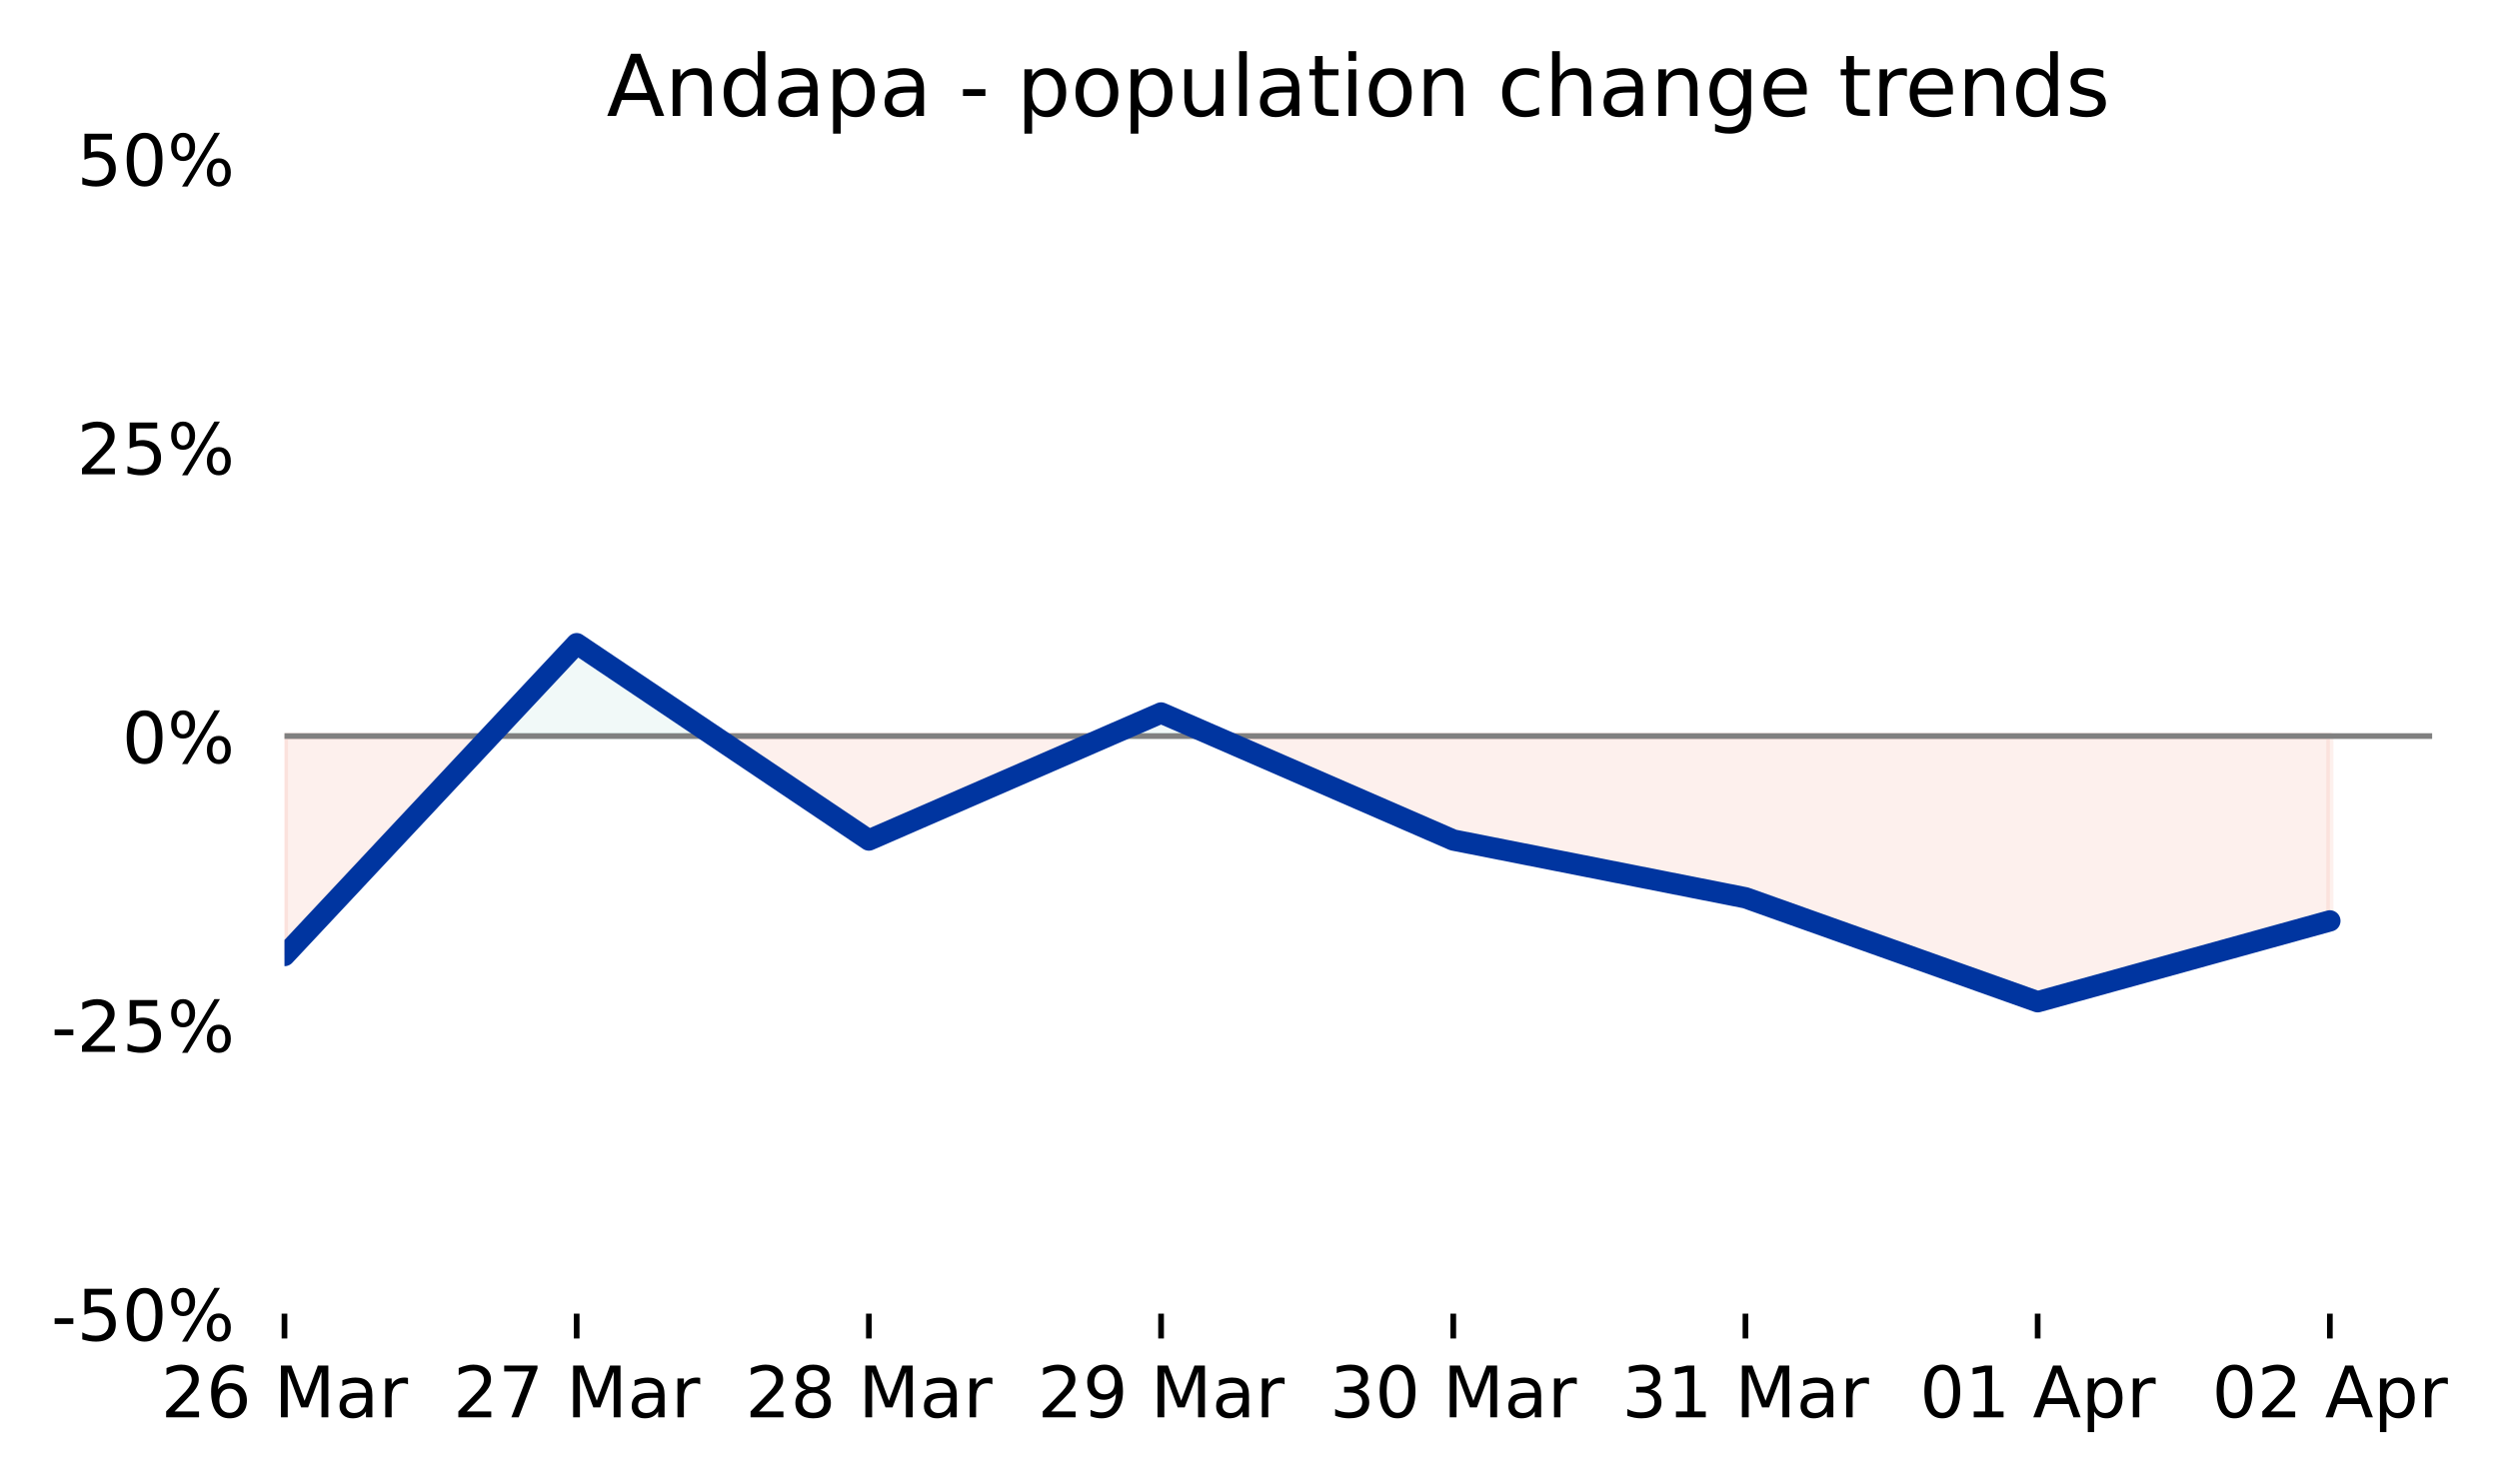
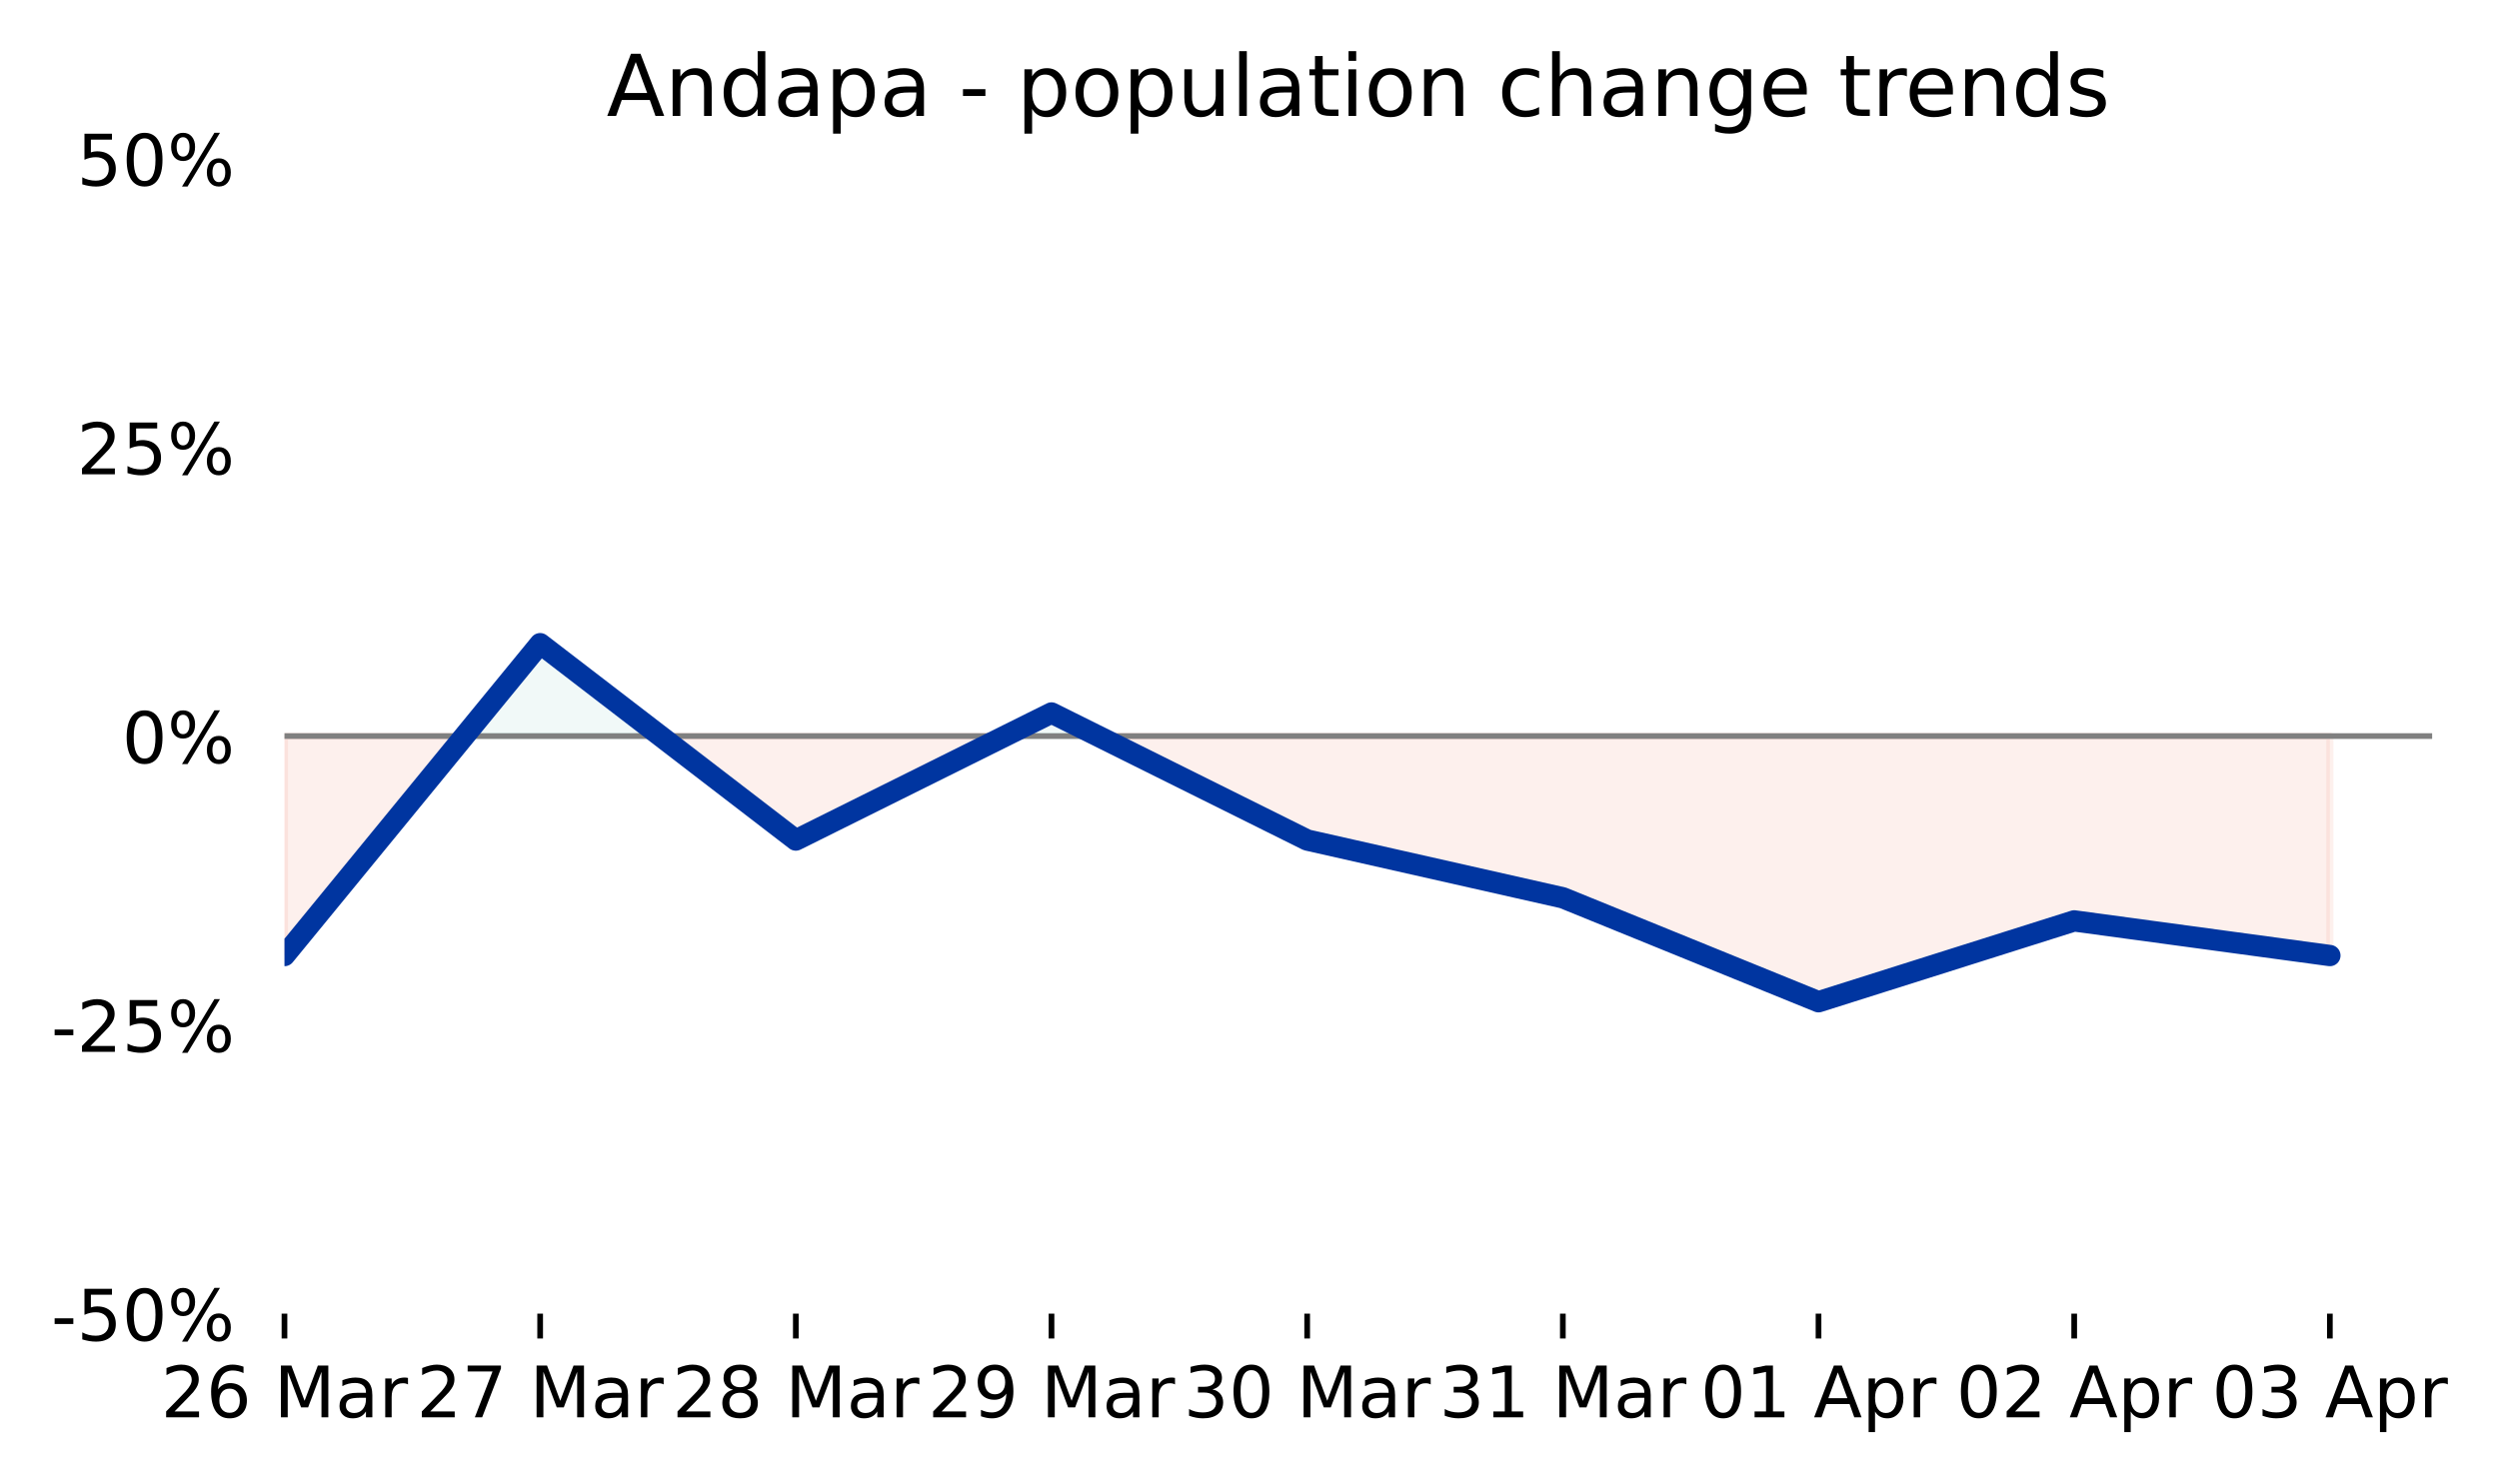
<svg xmlns="http://www.w3.org/2000/svg" xmlns:xlink="http://www.w3.org/1999/xlink" width="351.693pt" height="208.8pt" viewBox="0 0 351.693 208.8" version="1.1">
  <defs>
    <style type="text/css">*{stroke-linejoin: round; stroke-linecap: butt}</style>
  </defs>
  <g id="figure_1">
    <g id="patch_1">
      <path d="M 0 208.8  L 351.693 208.8  L 351.693 0  L 0 0  L 0 208.8  z " style="fill: none" />
    </g>
    <g id="axes_1">
      <g id="patch_2">
        <path d="M 40.034 184.922  L 342.284 184.922  L 342.284 22.318  L 40.034 22.318  L 40.034 184.922  z " style="fill: none; opacity: 0" />
      </g>
      <g id="PolyCollection_1">
-         <path d="M 68.972 103.62  L 81.157 90.612  L 100.509 103.62  L 81.157 103.62  z " clip-path="url(#p45a00456c2)" style="fill: #6ec5bc; fill-opacity: 0.1; stroke: #6ec5bc; stroke-opacity: 0.1" />
-         <path d="M 155.925 103.62  L 163.402 100.368  L 170.878 103.62  L 163.402 103.62  z " clip-path="url(#p45a00456c2)" style="fill: #6ec5bc; fill-opacity: 0.1; stroke: #6ec5bc; stroke-opacity: 0.1" />
+         <path d="M 65.355 103.62  L 76.016 90.612  L 92.949 103.62  L 76.016 103.62  z " clip-path="url(#p21f4c532fd)" style="fill: #6ec5bc; fill-opacity: 0.1; stroke: #6ec5bc; stroke-opacity: 0.1" />
+         <path d="M 141.439 103.62  L 147.981 100.368  L 154.523 103.62  L 147.981 103.62  z " clip-path="url(#p21f4c532fd)" style="fill: #6ec5bc; fill-opacity: 0.1; stroke: #6ec5bc; stroke-opacity: 0.1" />
      </g>
      <g id="PolyCollection_2">
-         <path d="M 40.034 134.515  L 40.034 134.515  L 68.972 103.62  L 40.034 103.62  z " clip-path="url(#p45a00456c2)" style="fill: #ed6b4d; fill-opacity: 0.1; stroke: #ed6b4d; stroke-opacity: 0.1" />
-         <path d="M 100.509 103.62  L 122.279 118.254  L 155.925 103.62  L 122.279 103.62  z " clip-path="url(#p45a00456c2)" style="fill: #ed6b4d; fill-opacity: 0.1; stroke: #ed6b4d; stroke-opacity: 0.1" />
-         <path d="M 170.878 103.62  L 204.524 118.254  L 245.646 126.385  L 286.769 141.019  L 327.891 129.637  L 327.891 129.637  L 327.891 103.62  L 286.769 103.62  L 245.646 103.62  L 204.524 103.62  z " clip-path="url(#p45a00456c2)" style="fill: #ed6b4d; fill-opacity: 0.1; stroke: #ed6b4d; stroke-opacity: 0.1" />
+         <path d="M 40.034 134.515  L 40.034 134.515  L 65.355 103.62  L 40.034 103.62  z " clip-path="url(#p21f4c532fd)" style="fill: #ed6b4d; fill-opacity: 0.1; stroke: #ed6b4d; stroke-opacity: 0.1" />
+         <path d="M 92.949 103.62  L 111.999 118.254  L 141.439 103.62  L 111.999 103.62  z " clip-path="url(#p21f4c532fd)" style="fill: #ed6b4d; fill-opacity: 0.1; stroke: #ed6b4d; stroke-opacity: 0.1" />
+         <path d="M 154.523 103.62  L 183.963 118.254  L 219.945 126.385  L 255.927 141.019  L 291.909 129.637  L 327.891 134.515  L 327.891 134.515  L 327.891 103.62  L 291.909 103.62  L 255.927 103.62  L 219.945 103.62  L 183.963 103.62  z " clip-path="url(#p21f4c532fd)" style="fill: #ed6b4d; fill-opacity: 0.1; stroke: #ed6b4d; stroke-opacity: 0.1" />
      </g>
      <g id="line2d_1">
-         <path d="M 40.034 103.62  L 342.284 103.62  " clip-path="url(#p45a00456c2)" style="fill: none; stroke: #808080; stroke-width: 0.8; stroke-linecap: square" />
+         <path d="M 40.034 103.62  L 342.284 103.62  " clip-path="url(#p21f4c532fd)" style="fill: none; stroke: #808080; stroke-width: 0.8; stroke-linecap: square" />
      </g>
      <g id="matplotlib.axis_1">
        <g id="xtick_1">
          <g id="line2d_2">
            <defs>
-               <path id="m5778d1664f" d="M 0 0  L 0 3.5  " style="stroke: #000000; stroke-width: 0.8" />
+               <path id="m6d3225d23e" d="M 0 0  L 0 3.5  " style="stroke: #000000; stroke-width: 0.8" />
            </defs>
            <g>
-               <use xlink:href="#m5778d1664f" x="40.034" y="184.922" style="stroke: #000000; stroke-width: 0.8" />
+               <use xlink:href="#m6d3225d23e" x="40.034" y="184.922" style="stroke: #000000; stroke-width: 0.8" />
            </g>
          </g>
          <g id="text_1">
            <g transform="translate(22.64922 199.5203) scale(0.1 -0.1)">
              <defs>
                <path id="DejaVuSans-32" d="M 1228 531  L 3431 531  L 3431 0  L 469 0  L 469 531  Q 828 903 1448 1529  Q 2069 2156 2228 2338  Q 2531 2678 2651 2914  Q 2772 3150 2772 3378  Q 2772 3750 2511 3984  Q 2250 4219 1831 4219  Q 1534 4219 1204 4116  Q 875 4013 500 3803  L 500 4441  Q 881 4594 1212 4672  Q 1544 4750 1819 4750  Q 2544 4750 2975 4387  Q 3406 4025 3406 3419  Q 3406 3131 3298 2873  Q 3191 2616 2906 2266  Q 2828 2175 2409 1742  Q 1991 1309 1228 531  z " transform="scale(0.015625)" />
                <path id="DejaVuSans-36" d="M 2113 2584  Q 1688 2584 1439 2293  Q 1191 2003 1191 1497  Q 1191 994 1439 701  Q 1688 409 2113 409  Q 2538 409 2786 701  Q 3034 994 3034 1497  Q 3034 2003 2786 2293  Q 2538 2584 2113 2584  z M 3366 4563  L 3366 3988  Q 3128 4100 2886 4159  Q 2644 4219 2406 4219  Q 1781 4219 1451 3797  Q 1122 3375 1075 2522  Q 1259 2794 1537 2939  Q 1816 3084 2150 3084  Q 2853 3084 3261 2657  Q 3669 2231 3669 1497  Q 3669 778 3244 343  Q 2819 -91 2113 -91  Q 1303 -91 875 529  Q 447 1150 447 2328  Q 447 3434 972 4092  Q 1497 4750 2381 4750  Q 2619 4750 2861 4703  Q 3103 4656 3366 4563  z " transform="scale(0.015625)" />
                <path id="DejaVuSans-20" transform="scale(0.015625)" />
                <path id="DejaVuSans-4d" d="M 628 4666  L 1569 4666  L 2759 1491  L 3956 4666  L 4897 4666  L 4897 0  L 4281 0  L 4281 4097  L 3078 897  L 2444 897  L 1241 4097  L 1241 0  L 628 0  L 628 4666  z " transform="scale(0.015625)" />
                <path id="DejaVuSans-61" d="M 2194 1759  Q 1497 1759 1228 1600  Q 959 1441 959 1056  Q 959 750 1161 570  Q 1363 391 1709 391  Q 2188 391 2477 730  Q 2766 1069 2766 1631  L 2766 1759  L 2194 1759  z M 3341 1997  L 3341 0  L 2766 0  L 2766 531  Q 2569 213 2275 61  Q 1981 -91 1556 -91  Q 1019 -91 701 211  Q 384 513 384 1019  Q 384 1609 779 1909  Q 1175 2209 1959 2209  L 2766 2209  L 2766 2266  Q 2766 2663 2505 2880  Q 2244 3097 1772 3097  Q 1472 3097 1187 3025  Q 903 2953 641 2809  L 641 3341  Q 956 3463 1253 3523  Q 1550 3584 1831 3584  Q 2591 3584 2966 3190  Q 3341 2797 3341 1997  z " transform="scale(0.015625)" />
                <path id="DejaVuSans-72" d="M 2631 2963  Q 2534 3019 2420 3045  Q 2306 3072 2169 3072  Q 1681 3072 1420 2755  Q 1159 2438 1159 1844  L 1159 0  L 581 0  L 581 3500  L 1159 3500  L 1159 2956  Q 1341 3275 1631 3429  Q 1922 3584 2338 3584  Q 2397 3584 2469 3576  Q 2541 3569 2628 3553  L 2631 2963  z " transform="scale(0.015625)" />
              </defs>
              <use xlink:href="#DejaVuSans-32" />
              <use xlink:href="#DejaVuSans-36" x="63.623" />
              <use xlink:href="#DejaVuSans-20" x="127.246" />
              <use xlink:href="#DejaVuSans-4d" x="159.033" />
              <use xlink:href="#DejaVuSans-61" x="245.312" />
              <use xlink:href="#DejaVuSans-72" x="306.592" />
            </g>
          </g>
        </g>
        <g id="xtick_2">
          <g id="line2d_3">
            <g>
-               <use xlink:href="#m5778d1664f" x="81.157" y="184.922" style="stroke: #000000; stroke-width: 0.8" />
+               <use xlink:href="#m6d3225d23e" x="76.016" y="184.922" style="stroke: #000000; stroke-width: 0.8" />
            </g>
          </g>
          <g id="text_2">
-             <g transform="translate(63.77164 199.5203) scale(0.1 -0.1)">
+             <g transform="translate(58.63133 199.5203) scale(0.1 -0.1)">
              <defs>
                <path id="DejaVuSans-37" d="M 525 4666  L 3525 4666  L 3525 4397  L 1831 0  L 1172 0  L 2766 4134  L 525 4134  L 525 4666  z " transform="scale(0.015625)" />
              </defs>
              <use xlink:href="#DejaVuSans-32" />
              <use xlink:href="#DejaVuSans-37" x="63.623" />
              <use xlink:href="#DejaVuSans-20" x="127.246" />
              <use xlink:href="#DejaVuSans-4d" x="159.033" />
              <use xlink:href="#DejaVuSans-61" x="245.312" />
              <use xlink:href="#DejaVuSans-72" x="306.592" />
            </g>
          </g>
        </g>
        <g id="xtick_3">
          <g id="line2d_4">
            <g>
-               <use xlink:href="#m5778d1664f" x="122.279" y="184.922" style="stroke: #000000; stroke-width: 0.8" />
+               <use xlink:href="#m6d3225d23e" x="111.999" y="184.922" style="stroke: #000000; stroke-width: 0.8" />
            </g>
          </g>
          <g id="text_3">
-             <g transform="translate(104.8941 199.5203) scale(0.1 -0.1)">
+             <g transform="translate(94.61345 199.5203) scale(0.1 -0.1)">
              <defs>
                <path id="DejaVuSans-38" d="M 2034 2216  Q 1584 2216 1326 1975  Q 1069 1734 1069 1313  Q 1069 891 1326 650  Q 1584 409 2034 409  Q 2484 409 2743 651  Q 3003 894 3003 1313  Q 3003 1734 2745 1975  Q 2488 2216 2034 2216  z M 1403 2484  Q 997 2584 770 2862  Q 544 3141 544 3541  Q 544 4100 942 4425  Q 1341 4750 2034 4750  Q 2731 4750 3128 4425  Q 3525 4100 3525 3541  Q 3525 3141 3298 2862  Q 3072 2584 2669 2484  Q 3125 2378 3379 2068  Q 3634 1759 3634 1313  Q 3634 634 3220 271  Q 2806 -91 2034 -91  Q 1263 -91 848 271  Q 434 634 434 1313  Q 434 1759 690 2068  Q 947 2378 1403 2484  z M 1172 3481  Q 1172 3119 1398 2916  Q 1625 2713 2034 2713  Q 2441 2713 2670 2916  Q 2900 3119 2900 3481  Q 2900 3844 2670 4047  Q 2441 4250 2034 4250  Q 1625 4250 1398 4047  Q 1172 3844 1172 3481  z " transform="scale(0.015625)" />
              </defs>
              <use xlink:href="#DejaVuSans-32" />
              <use xlink:href="#DejaVuSans-38" x="63.623" />
              <use xlink:href="#DejaVuSans-20" x="127.246" />
              <use xlink:href="#DejaVuSans-4d" x="159.033" />
              <use xlink:href="#DejaVuSans-61" x="245.312" />
              <use xlink:href="#DejaVuSans-72" x="306.592" />
            </g>
          </g>
        </g>
        <g id="xtick_4">
          <g id="line2d_5">
            <g>
-               <use xlink:href="#m5778d1664f" x="163.402" y="184.922" style="stroke: #000000; stroke-width: 0.8" />
+               <use xlink:href="#m6d3225d23e" x="147.981" y="184.922" style="stroke: #000000; stroke-width: 0.8" />
            </g>
          </g>
          <g id="text_4">
-             <g transform="translate(146.0165 199.5203) scale(0.1 -0.1)">
+             <g transform="translate(130.5956 199.5203) scale(0.1 -0.1)">
              <defs>
                <path id="DejaVuSans-39" d="M 703 97  L 703 672  Q 941 559 1184 500  Q 1428 441 1663 441  Q 2288 441 2617 861  Q 2947 1281 2994 2138  Q 2813 1869 2534 1725  Q 2256 1581 1919 1581  Q 1219 1581 811 2004  Q 403 2428 403 3163  Q 403 3881 828 4315  Q 1253 4750 1959 4750  Q 2769 4750 3195 4129  Q 3622 3509 3622 2328  Q 3622 1225 3098 567  Q 2575 -91 1691 -91  Q 1453 -91 1209 -44  Q 966 3 703 97  z M 1959 2075  Q 2384 2075 2632 2365  Q 2881 2656 2881 3163  Q 2881 3666 2632 3958  Q 2384 4250 1959 4250  Q 1534 4250 1286 3958  Q 1038 3666 1038 3163  Q 1038 2656 1286 2365  Q 1534 2075 1959 2075  z " transform="scale(0.015625)" />
              </defs>
              <use xlink:href="#DejaVuSans-32" />
              <use xlink:href="#DejaVuSans-39" x="63.623" />
              <use xlink:href="#DejaVuSans-20" x="127.246" />
              <use xlink:href="#DejaVuSans-4d" x="159.033" />
              <use xlink:href="#DejaVuSans-61" x="245.312" />
              <use xlink:href="#DejaVuSans-72" x="306.592" />
            </g>
          </g>
        </g>
        <g id="xtick_5">
          <g id="line2d_6">
            <g>
-               <use xlink:href="#m5778d1664f" x="204.524" y="184.922" style="stroke: #000000; stroke-width: 0.8" />
+               <use xlink:href="#m6d3225d23e" x="183.963" y="184.922" style="stroke: #000000; stroke-width: 0.8" />
            </g>
          </g>
          <g id="text_5">
-             <g transform="translate(187.1389 199.5203) scale(0.1 -0.1)">
+             <g transform="translate(166.5777 199.5203) scale(0.1 -0.1)">
              <defs>
                <path id="DejaVuSans-33" d="M 2597 2516  Q 3050 2419 3304 2112  Q 3559 1806 3559 1356  Q 3559 666 3084 287  Q 2609 -91 1734 -91  Q 1441 -91 1130 -33  Q 819 25 488 141  L 488 750  Q 750 597 1062 519  Q 1375 441 1716 441  Q 2309 441 2620 675  Q 2931 909 2931 1356  Q 2931 1769 2642 2001  Q 2353 2234 1838 2234  L 1294 2234  L 1294 2753  L 1863 2753  Q 2328 2753 2575 2939  Q 2822 3125 2822 3475  Q 2822 3834 2567 4026  Q 2313 4219 1838 4219  Q 1578 4219 1281 4162  Q 984 4106 628 3988  L 628 4550  Q 988 4650 1302 4700  Q 1616 4750 1894 4750  Q 2613 4750 3031 4423  Q 3450 4097 3450 3541  Q 3450 3153 3228 2886  Q 3006 2619 2597 2516  z " transform="scale(0.015625)" />
                <path id="DejaVuSans-30" d="M 2034 4250  Q 1547 4250 1301 3770  Q 1056 3291 1056 2328  Q 1056 1369 1301 889  Q 1547 409 2034 409  Q 2525 409 2770 889  Q 3016 1369 3016 2328  Q 3016 3291 2770 3770  Q 2525 4250 2034 4250  z M 2034 4750  Q 2819 4750 3233 4129  Q 3647 3509 3647 2328  Q 3647 1150 3233 529  Q 2819 -91 2034 -91  Q 1250 -91 836 529  Q 422 1150 422 2328  Q 422 3509 836 4129  Q 1250 4750 2034 4750  z " transform="scale(0.015625)" />
              </defs>
              <use xlink:href="#DejaVuSans-33" />
              <use xlink:href="#DejaVuSans-30" x="63.623" />
              <use xlink:href="#DejaVuSans-20" x="127.246" />
              <use xlink:href="#DejaVuSans-4d" x="159.033" />
              <use xlink:href="#DejaVuSans-61" x="245.312" />
              <use xlink:href="#DejaVuSans-72" x="306.592" />
            </g>
          </g>
        </g>
        <g id="xtick_6">
          <g id="line2d_7">
            <g>
-               <use xlink:href="#m5778d1664f" x="245.646" y="184.922" style="stroke: #000000; stroke-width: 0.8" />
+               <use xlink:href="#m6d3225d23e" x="219.945" y="184.922" style="stroke: #000000; stroke-width: 0.8" />
            </g>
          </g>
          <g id="text_6">
-             <g transform="translate(228.2613 199.5203) scale(0.1 -0.1)">
+             <g transform="translate(202.5598 199.5203) scale(0.1 -0.1)">
              <defs>
                <path id="DejaVuSans-31" d="M 794 531  L 1825 531  L 1825 4091  L 703 3866  L 703 4441  L 1819 4666  L 2450 4666  L 2450 531  L 3481 531  L 3481 0  L 794 0  L 794 531  z " transform="scale(0.015625)" />
              </defs>
              <use xlink:href="#DejaVuSans-33" />
              <use xlink:href="#DejaVuSans-31" x="63.623" />
              <use xlink:href="#DejaVuSans-20" x="127.246" />
              <use xlink:href="#DejaVuSans-4d" x="159.033" />
              <use xlink:href="#DejaVuSans-61" x="245.312" />
              <use xlink:href="#DejaVuSans-72" x="306.592" />
            </g>
          </g>
        </g>
        <g id="xtick_7">
          <g id="line2d_8">
            <g>
-               <use xlink:href="#m5778d1664f" x="286.769" y="184.922" style="stroke: #000000; stroke-width: 0.8" />
+               <use xlink:href="#m6d3225d23e" x="255.927" y="184.922" style="stroke: #000000; stroke-width: 0.8" />
            </g>
          </g>
          <g id="text_7">
-             <g transform="translate(270.1673 199.5203) scale(0.1 -0.1)">
+             <g transform="translate(239.3255 199.5203) scale(0.1 -0.1)">
              <defs>
                <path id="DejaVuSans-41" d="M 2188 4044  L 1331 1722  L 3047 1722  L 2188 4044  z M 1831 4666  L 2547 4666  L 4325 0  L 3669 0  L 3244 1197  L 1141 1197  L 716 0  L 50 0  L 1831 4666  z " transform="scale(0.015625)" />
                <path id="DejaVuSans-70" d="M 1159 525  L 1159 -1331  L 581 -1331  L 581 3500  L 1159 3500  L 1159 2969  Q 1341 3281 1617 3432  Q 1894 3584 2278 3584  Q 2916 3584 3314 3078  Q 3713 2572 3713 1747  Q 3713 922 3314 415  Q 2916 -91 2278 -91  Q 1894 -91 1617 61  Q 1341 213 1159 525  z M 3116 1747  Q 3116 2381 2855 2742  Q 2594 3103 2138 3103  Q 1681 3103 1420 2742  Q 1159 2381 1159 1747  Q 1159 1113 1420 752  Q 1681 391 2138 391  Q 2594 391 2855 752  Q 3116 1113 3116 1747  z " transform="scale(0.015625)" />
              </defs>
              <use xlink:href="#DejaVuSans-30" />
              <use xlink:href="#DejaVuSans-31" x="63.623" />
              <use xlink:href="#DejaVuSans-20" x="127.246" />
              <use xlink:href="#DejaVuSans-41" x="159.033" />
              <use xlink:href="#DejaVuSans-70" x="227.441" />
              <use xlink:href="#DejaVuSans-72" x="290.918" />
            </g>
          </g>
        </g>
        <g id="xtick_8">
          <g id="line2d_9">
            <g>
-               <use xlink:href="#m5778d1664f" x="327.891" y="184.922" style="stroke: #000000; stroke-width: 0.8" />
+               <use xlink:href="#m6d3225d23e" x="291.909" y="184.922" style="stroke: #000000; stroke-width: 0.8" />
            </g>
          </g>
          <g id="text_8">
-             <g transform="translate(311.2897 199.5203) scale(0.1 -0.1)">
+             <g transform="translate(275.3076 199.5203) scale(0.1 -0.1)">
              <use xlink:href="#DejaVuSans-30" />
              <use xlink:href="#DejaVuSans-32" x="63.623" />
              <use xlink:href="#DejaVuSans-20" x="127.246" />
              <use xlink:href="#DejaVuSans-41" x="159.033" />
              <use xlink:href="#DejaVuSans-70" x="227.441" />
              <use xlink:href="#DejaVuSans-72" x="290.918" />
            </g>
          </g>
        </g>
+         <g id="xtick_9">
+           <g id="line2d_10">
+             <g>
+               <use xlink:href="#m6d3225d23e" x="327.891" y="184.922" style="stroke: #000000; stroke-width: 0.8" />
+             </g>
+           </g>
+           <g id="text_9">
+             <g transform="translate(311.2897 199.5203) scale(0.1 -0.1)">
+               <use xlink:href="#DejaVuSans-30" />
+               <use xlink:href="#DejaVuSans-33" x="63.623" />
+               <use xlink:href="#DejaVuSans-20" x="127.246" />
+               <use xlink:href="#DejaVuSans-41" x="159.033" />
+               <use xlink:href="#DejaVuSans-70" x="227.441" />
+               <use xlink:href="#DejaVuSans-72" x="290.918" />
+             </g>
+           </g>
+         </g>
      </g>
      <g id="matplotlib.axis_2">
        <g id="ytick_1">
-           <g id="text_9">
+           <g id="text_10">
            <g transform="translate(7.2 188.7211) scale(0.1 -0.1)">
              <defs>
                <path id="DejaVuSans-2d" d="M 313 2009  L 1997 2009  L 1997 1497  L 313 1497  L 313 2009  z " transform="scale(0.015625)" />
                <path id="DejaVuSans-35" d="M 691 4666  L 3169 4666  L 3169 4134  L 1269 4134  L 1269 2991  Q 1406 3038 1543 3061  Q 1681 3084 1819 3084  Q 2600 3084 3056 2656  Q 3513 2228 3513 1497  Q 3513 744 3044 326  Q 2575 -91 1722 -91  Q 1428 -91 1123 -41  Q 819 9 494 109  L 494 744  Q 775 591 1075 516  Q 1375 441 1709 441  Q 2250 441 2565 725  Q 2881 1009 2881 1497  Q 2881 1984 2565 2268  Q 2250 2553 1709 2553  Q 1456 2553 1204 2497  Q 953 2441 691 2322  L 691 4666  z " transform="scale(0.015625)" />
                <path id="DejaVuSans-25" d="M 4653 2053  Q 4381 2053 4226 1822  Q 4072 1591 4072 1178  Q 4072 772 4226 539  Q 4381 306 4653 306  Q 4919 306 5073 539  Q 5228 772 5228 1178  Q 5228 1588 5073 1820  Q 4919 2053 4653 2053  z M 4653 2450  Q 5147 2450 5437 2106  Q 5728 1763 5728 1178  Q 5728 594 5436 251  Q 5144 -91 4653 -91  Q 4153 -91 3862 251  Q 3572 594 3572 1178  Q 3572 1766 3864 2108  Q 4156 2450 4653 2450  z M 1428 4353  Q 1159 4353 1004 4120  Q 850 3888 850 3481  Q 850 3069 1003 2837  Q 1156 2606 1428 2606  Q 1700 2606 1854 2837  Q 2009 3069 2009 3481  Q 2009 3884 1853 4118  Q 1697 4353 1428 4353  z M 4250 4750  L 4750 4750  L 1831 -91  L 1331 -91  L 4250 4750  z M 1428 4750  Q 1922 4750 2215 4408  Q 2509 4066 2509 3481  Q 2509 2891 2217 2550  Q 1925 2209 1428 2209  Q 931 2209 642 2551  Q 353 2894 353 3481  Q 353 4063 643 4406  Q 934 4750 1428 4750  z " transform="scale(0.015625)" />
              </defs>
              <use xlink:href="#DejaVuSans-2d" />
              <use xlink:href="#DejaVuSans-35" x="36.084" />
              <use xlink:href="#DejaVuSans-30" x="99.707" />
              <use xlink:href="#DejaVuSans-25" x="163.33" />
            </g>
          </g>
        </g>
        <g id="ytick_2">
-           <g id="text_10">
+           <g id="text_11">
            <g transform="translate(7.2 148.0702) scale(0.1 -0.1)">
              <use xlink:href="#DejaVuSans-2d" />
              <use xlink:href="#DejaVuSans-32" x="36.084" />
              <use xlink:href="#DejaVuSans-35" x="99.707" />
              <use xlink:href="#DejaVuSans-25" x="163.33" />
            </g>
          </g>
        </g>
        <g id="ytick_3">
-           <g id="text_11">
+           <g id="text_12">
            <g transform="translate(17.17031 107.4192) scale(0.1 -0.1)">
              <use xlink:href="#DejaVuSans-30" />
              <use xlink:href="#DejaVuSans-25" x="63.623" />
            </g>
          </g>
        </g>
        <g id="ytick_4">
-           <g id="text_12">
+           <g id="text_13">
            <g transform="translate(10.80781 66.76828) scale(0.1 -0.1)">
              <use xlink:href="#DejaVuSans-32" />
              <use xlink:href="#DejaVuSans-35" x="63.623" />
              <use xlink:href="#DejaVuSans-25" x="127.246" />
            </g>
          </g>
        </g>
        <g id="ytick_5">
-           <g id="text_13">
+           <g id="text_14">
            <g transform="translate(10.80781 26.11734) scale(0.1 -0.1)">
              <use xlink:href="#DejaVuSans-35" />
              <use xlink:href="#DejaVuSans-30" x="63.623" />
              <use xlink:href="#DejaVuSans-25" x="127.246" />
            </g>
          </g>
        </g>
      </g>
-       <g id="line2d_10">
-         <path d="M 40.034 134.515  L 81.157 90.612  L 122.279 118.254  L 163.402 100.368  L 204.524 118.254  L 245.646 126.385  L 286.769 141.019  L 327.891 129.637  " clip-path="url(#p45a00456c2)" style="fill: none; stroke: #0035a0; stroke-width: 3; stroke-linecap: round" />
-       </g>
-       <g id="text_14">
+       <g id="line2d_11">
+         <path d="M 40.034 134.515  L 76.016 90.612  L 111.999 118.254  L 147.981 100.368  L 183.963 118.254  L 219.945 126.385  L 255.927 141.019  L 291.909 129.637  L 327.891 134.515  " clip-path="url(#p21f4c532fd)" style="fill: none; stroke: #0035a0; stroke-width: 3; stroke-linecap: round" />
+       </g>
+       <g id="text_15">
        <g transform="translate(85.3652 16.31812) scale(0.12 -0.12)">
          <defs>
            <path id="DejaVuSans-6e" d="M 3513 2113  L 3513 0  L 2938 0  L 2938 2094  Q 2938 2591 2744 2837  Q 2550 3084 2163 3084  Q 1697 3084 1428 2787  Q 1159 2491 1159 1978  L 1159 0  L 581 0  L 581 3500  L 1159 3500  L 1159 2956  Q 1366 3272 1645 3428  Q 1925 3584 2291 3584  Q 2894 3584 3203 3211  Q 3513 2838 3513 2113  z " transform="scale(0.015625)" />
            <path id="DejaVuSans-64" d="M 2906 2969  L 2906 4863  L 3481 4863  L 3481 0  L 2906 0  L 2906 525  Q 2725 213 2448 61  Q 2172 -91 1784 -91  Q 1150 -91 751 415  Q 353 922 353 1747  Q 353 2572 751 3078  Q 1150 3584 1784 3584  Q 2172 3584 2448 3432  Q 2725 3281 2906 2969  z M 947 1747  Q 947 1113 1208 752  Q 1469 391 1925 391  Q 2381 391 2643 752  Q 2906 1113 2906 1747  Q 2906 2381 2643 2742  Q 2381 3103 1925 3103  Q 1469 3103 1208 2742  Q 947 2381 947 1747  z " transform="scale(0.015625)" />
            <path id="DejaVuSans-6f" d="M 1959 3097  Q 1497 3097 1228 2736  Q 959 2375 959 1747  Q 959 1119 1226 758  Q 1494 397 1959 397  Q 2419 397 2687 759  Q 2956 1122 2956 1747  Q 2956 2369 2687 2733  Q 2419 3097 1959 3097  z M 1959 3584  Q 2709 3584 3137 3096  Q 3566 2609 3566 1747  Q 3566 888 3137 398  Q 2709 -91 1959 -91  Q 1206 -91 779 398  Q 353 888 353 1747  Q 353 2609 779 3096  Q 1206 3584 1959 3584  z " transform="scale(0.015625)" />
            <path id="DejaVuSans-75" d="M 544 1381  L 544 3500  L 1119 3500  L 1119 1403  Q 1119 906 1312 657  Q 1506 409 1894 409  Q 2359 409 2629 706  Q 2900 1003 2900 1516  L 2900 3500  L 3475 3500  L 3475 0  L 2900 0  L 2900 538  Q 2691 219 2414 64  Q 2138 -91 1772 -91  Q 1169 -91 856 284  Q 544 659 544 1381  z M 1991 3584  L 1991 3584  z " transform="scale(0.015625)" />
            <path id="DejaVuSans-6c" d="M 603 4863  L 1178 4863  L 1178 0  L 603 0  L 603 4863  z " transform="scale(0.015625)" />
            <path id="DejaVuSans-74" d="M 1172 4494  L 1172 3500  L 2356 3500  L 2356 3053  L 1172 3053  L 1172 1153  Q 1172 725 1289 603  Q 1406 481 1766 481  L 2356 481  L 2356 0  L 1766 0  Q 1100 0 847 248  Q 594 497 594 1153  L 594 3053  L 172 3053  L 172 3500  L 594 3500  L 594 4494  L 1172 4494  z " transform="scale(0.015625)" />
            <path id="DejaVuSans-69" d="M 603 3500  L 1178 3500  L 1178 0  L 603 0  L 603 3500  z M 603 4863  L 1178 4863  L 1178 4134  L 603 4134  L 603 4863  z " transform="scale(0.015625)" />
            <path id="DejaVuSans-63" d="M 3122 3366  L 3122 2828  Q 2878 2963 2633 3030  Q 2388 3097 2138 3097  Q 1578 3097 1268 2742  Q 959 2388 959 1747  Q 959 1106 1268 751  Q 1578 397 2138 397  Q 2388 397 2633 464  Q 2878 531 3122 666  L 3122 134  Q 2881 22 2623 -34  Q 2366 -91 2075 -91  Q 1284 -91 818 406  Q 353 903 353 1747  Q 353 2603 823 3093  Q 1294 3584 2113 3584  Q 2378 3584 2631 3529  Q 2884 3475 3122 3366  z " transform="scale(0.015625)" />
            <path id="DejaVuSans-68" d="M 3513 2113  L 3513 0  L 2938 0  L 2938 2094  Q 2938 2591 2744 2837  Q 2550 3084 2163 3084  Q 1697 3084 1428 2787  Q 1159 2491 1159 1978  L 1159 0  L 581 0  L 581 4863  L 1159 4863  L 1159 2956  Q 1366 3272 1645 3428  Q 1925 3584 2291 3584  Q 2894 3584 3203 3211  Q 3513 2838 3513 2113  z " transform="scale(0.015625)" />
            <path id="DejaVuSans-67" d="M 2906 1791  Q 2906 2416 2648 2759  Q 2391 3103 1925 3103  Q 1463 3103 1205 2759  Q 947 2416 947 1791  Q 947 1169 1205 825  Q 1463 481 1925 481  Q 2391 481 2648 825  Q 2906 1169 2906 1791  z M 3481 434  Q 3481 -459 3084 -895  Q 2688 -1331 1869 -1331  Q 1566 -1331 1297 -1286  Q 1028 -1241 775 -1147  L 775 -588  Q 1028 -725 1275 -790  Q 1522 -856 1778 -856  Q 2344 -856 2625 -561  Q 2906 -266 2906 331  L 2906 616  Q 2728 306 2450 153  Q 2172 0 1784 0  Q 1141 0 747 490  Q 353 981 353 1791  Q 353 2603 747 3093  Q 1141 3584 1784 3584  Q 2172 3584 2450 3431  Q 2728 3278 2906 2969  L 2906 3500  L 3481 3500  L 3481 434  z " transform="scale(0.015625)" />
            <path id="DejaVuSans-65" d="M 3597 1894  L 3597 1613  L 953 1613  Q 991 1019 1311 708  Q 1631 397 2203 397  Q 2534 397 2845 478  Q 3156 559 3463 722  L 3463 178  Q 3153 47 2828 -22  Q 2503 -91 2169 -91  Q 1331 -91 842 396  Q 353 884 353 1716  Q 353 2575 817 3079  Q 1281 3584 2069 3584  Q 2775 3584 3186 3129  Q 3597 2675 3597 1894  z M 3022 2063  Q 3016 2534 2758 2815  Q 2500 3097 2075 3097  Q 1594 3097 1305 2825  Q 1016 2553 972 2059  L 3022 2063  z " transform="scale(0.015625)" />
            <path id="DejaVuSans-73" d="M 2834 3397  L 2834 2853  Q 2591 2978 2328 3040  Q 2066 3103 1784 3103  Q 1356 3103 1142 2972  Q 928 2841 928 2578  Q 928 2378 1081 2264  Q 1234 2150 1697 2047  L 1894 2003  Q 2506 1872 2764 1633  Q 3022 1394 3022 966  Q 3022 478 2636 193  Q 2250 -91 1575 -91  Q 1294 -91 989 -36  Q 684 19 347 128  L 347 722  Q 666 556 975 473  Q 1284 391 1588 391  Q 1994 391 2212 530  Q 2431 669 2431 922  Q 2431 1156 2273 1281  Q 2116 1406 1581 1522  L 1381 1569  Q 847 1681 609 1914  Q 372 2147 372 2553  Q 372 3047 722 3315  Q 1072 3584 1716 3584  Q 2034 3584 2315 3537  Q 2597 3491 2834 3397  z " transform="scale(0.015625)" />
          </defs>
          <use xlink:href="#DejaVuSans-41" />
          <use xlink:href="#DejaVuSans-6e" x="68.408" />
          <use xlink:href="#DejaVuSans-64" x="131.787" />
          <use xlink:href="#DejaVuSans-61" x="195.264" />
          <use xlink:href="#DejaVuSans-70" x="256.543" />
          <use xlink:href="#DejaVuSans-61" x="320.02" />
          <use xlink:href="#DejaVuSans-20" x="381.299" />
          <use xlink:href="#DejaVuSans-2d" x="413.086" />
          <use xlink:href="#DejaVuSans-20" x="449.17" />
          <use xlink:href="#DejaVuSans-70" x="480.957" />
          <use xlink:href="#DejaVuSans-6f" x="544.434" />
          <use xlink:href="#DejaVuSans-70" x="605.615" />
          <use xlink:href="#DejaVuSans-75" x="669.092" />
          <use xlink:href="#DejaVuSans-6c" x="732.471" />
          <use xlink:href="#DejaVuSans-61" x="760.254" />
          <use xlink:href="#DejaVuSans-74" x="821.533" />
          <use xlink:href="#DejaVuSans-69" x="860.742" />
          <use xlink:href="#DejaVuSans-6f" x="888.525" />
          <use xlink:href="#DejaVuSans-6e" x="949.707" />
          <use xlink:href="#DejaVuSans-20" x="1013.086" />
          <use xlink:href="#DejaVuSans-63" x="1044.873" />
          <use xlink:href="#DejaVuSans-68" x="1099.854" />
          <use xlink:href="#DejaVuSans-61" x="1163.232" />
          <use xlink:href="#DejaVuSans-6e" x="1224.512" />
          <use xlink:href="#DejaVuSans-67" x="1287.891" />
          <use xlink:href="#DejaVuSans-65" x="1351.367" />
          <use xlink:href="#DejaVuSans-20" x="1412.891" />
          <use xlink:href="#DejaVuSans-74" x="1444.678" />
          <use xlink:href="#DejaVuSans-72" x="1483.887" />
          <use xlink:href="#DejaVuSans-65" x="1522.75" />
          <use xlink:href="#DejaVuSans-6e" x="1584.273" />
          <use xlink:href="#DejaVuSans-64" x="1647.652" />
          <use xlink:href="#DejaVuSans-73" x="1711.129" />
        </g>
      </g>
    </g>
  </g>
  <defs>
-     <clipPath id="p45a00456c2">
+     <clipPath id="p21f4c532fd">
      <rect x="40.034" y="22.318" width="302.25" height="162.604" />
    </clipPath>
  </defs>
</svg>
